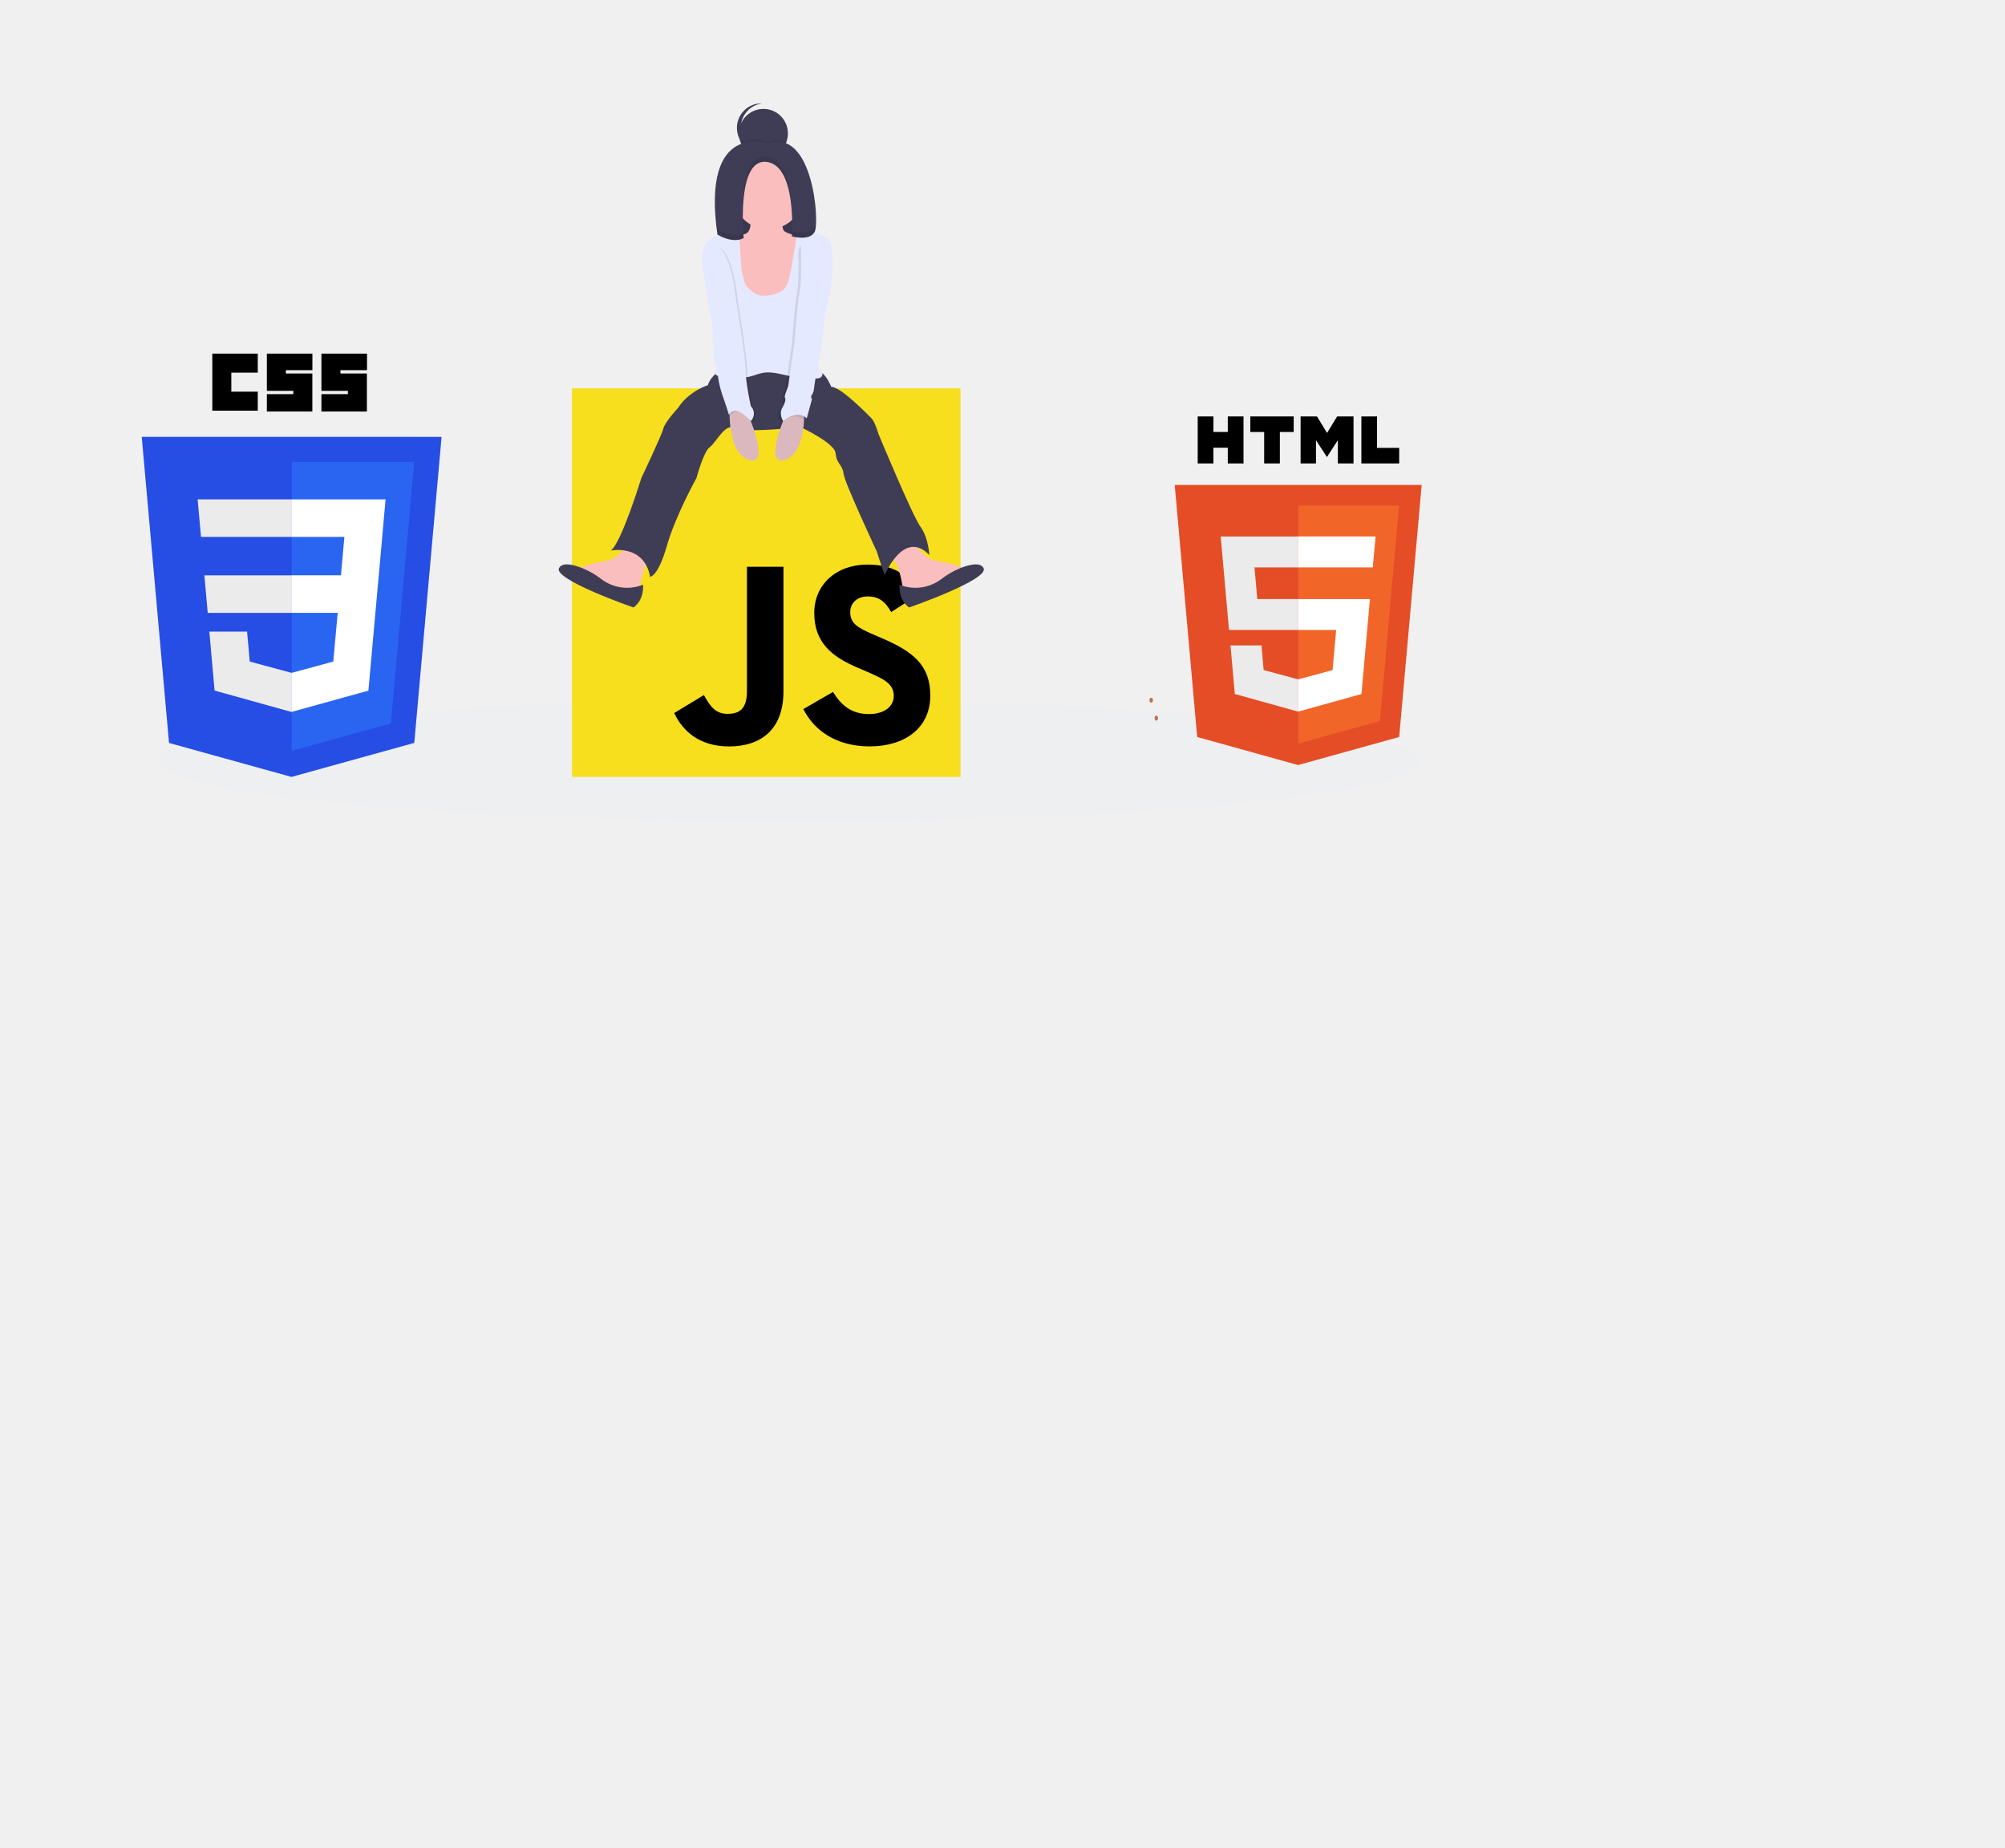
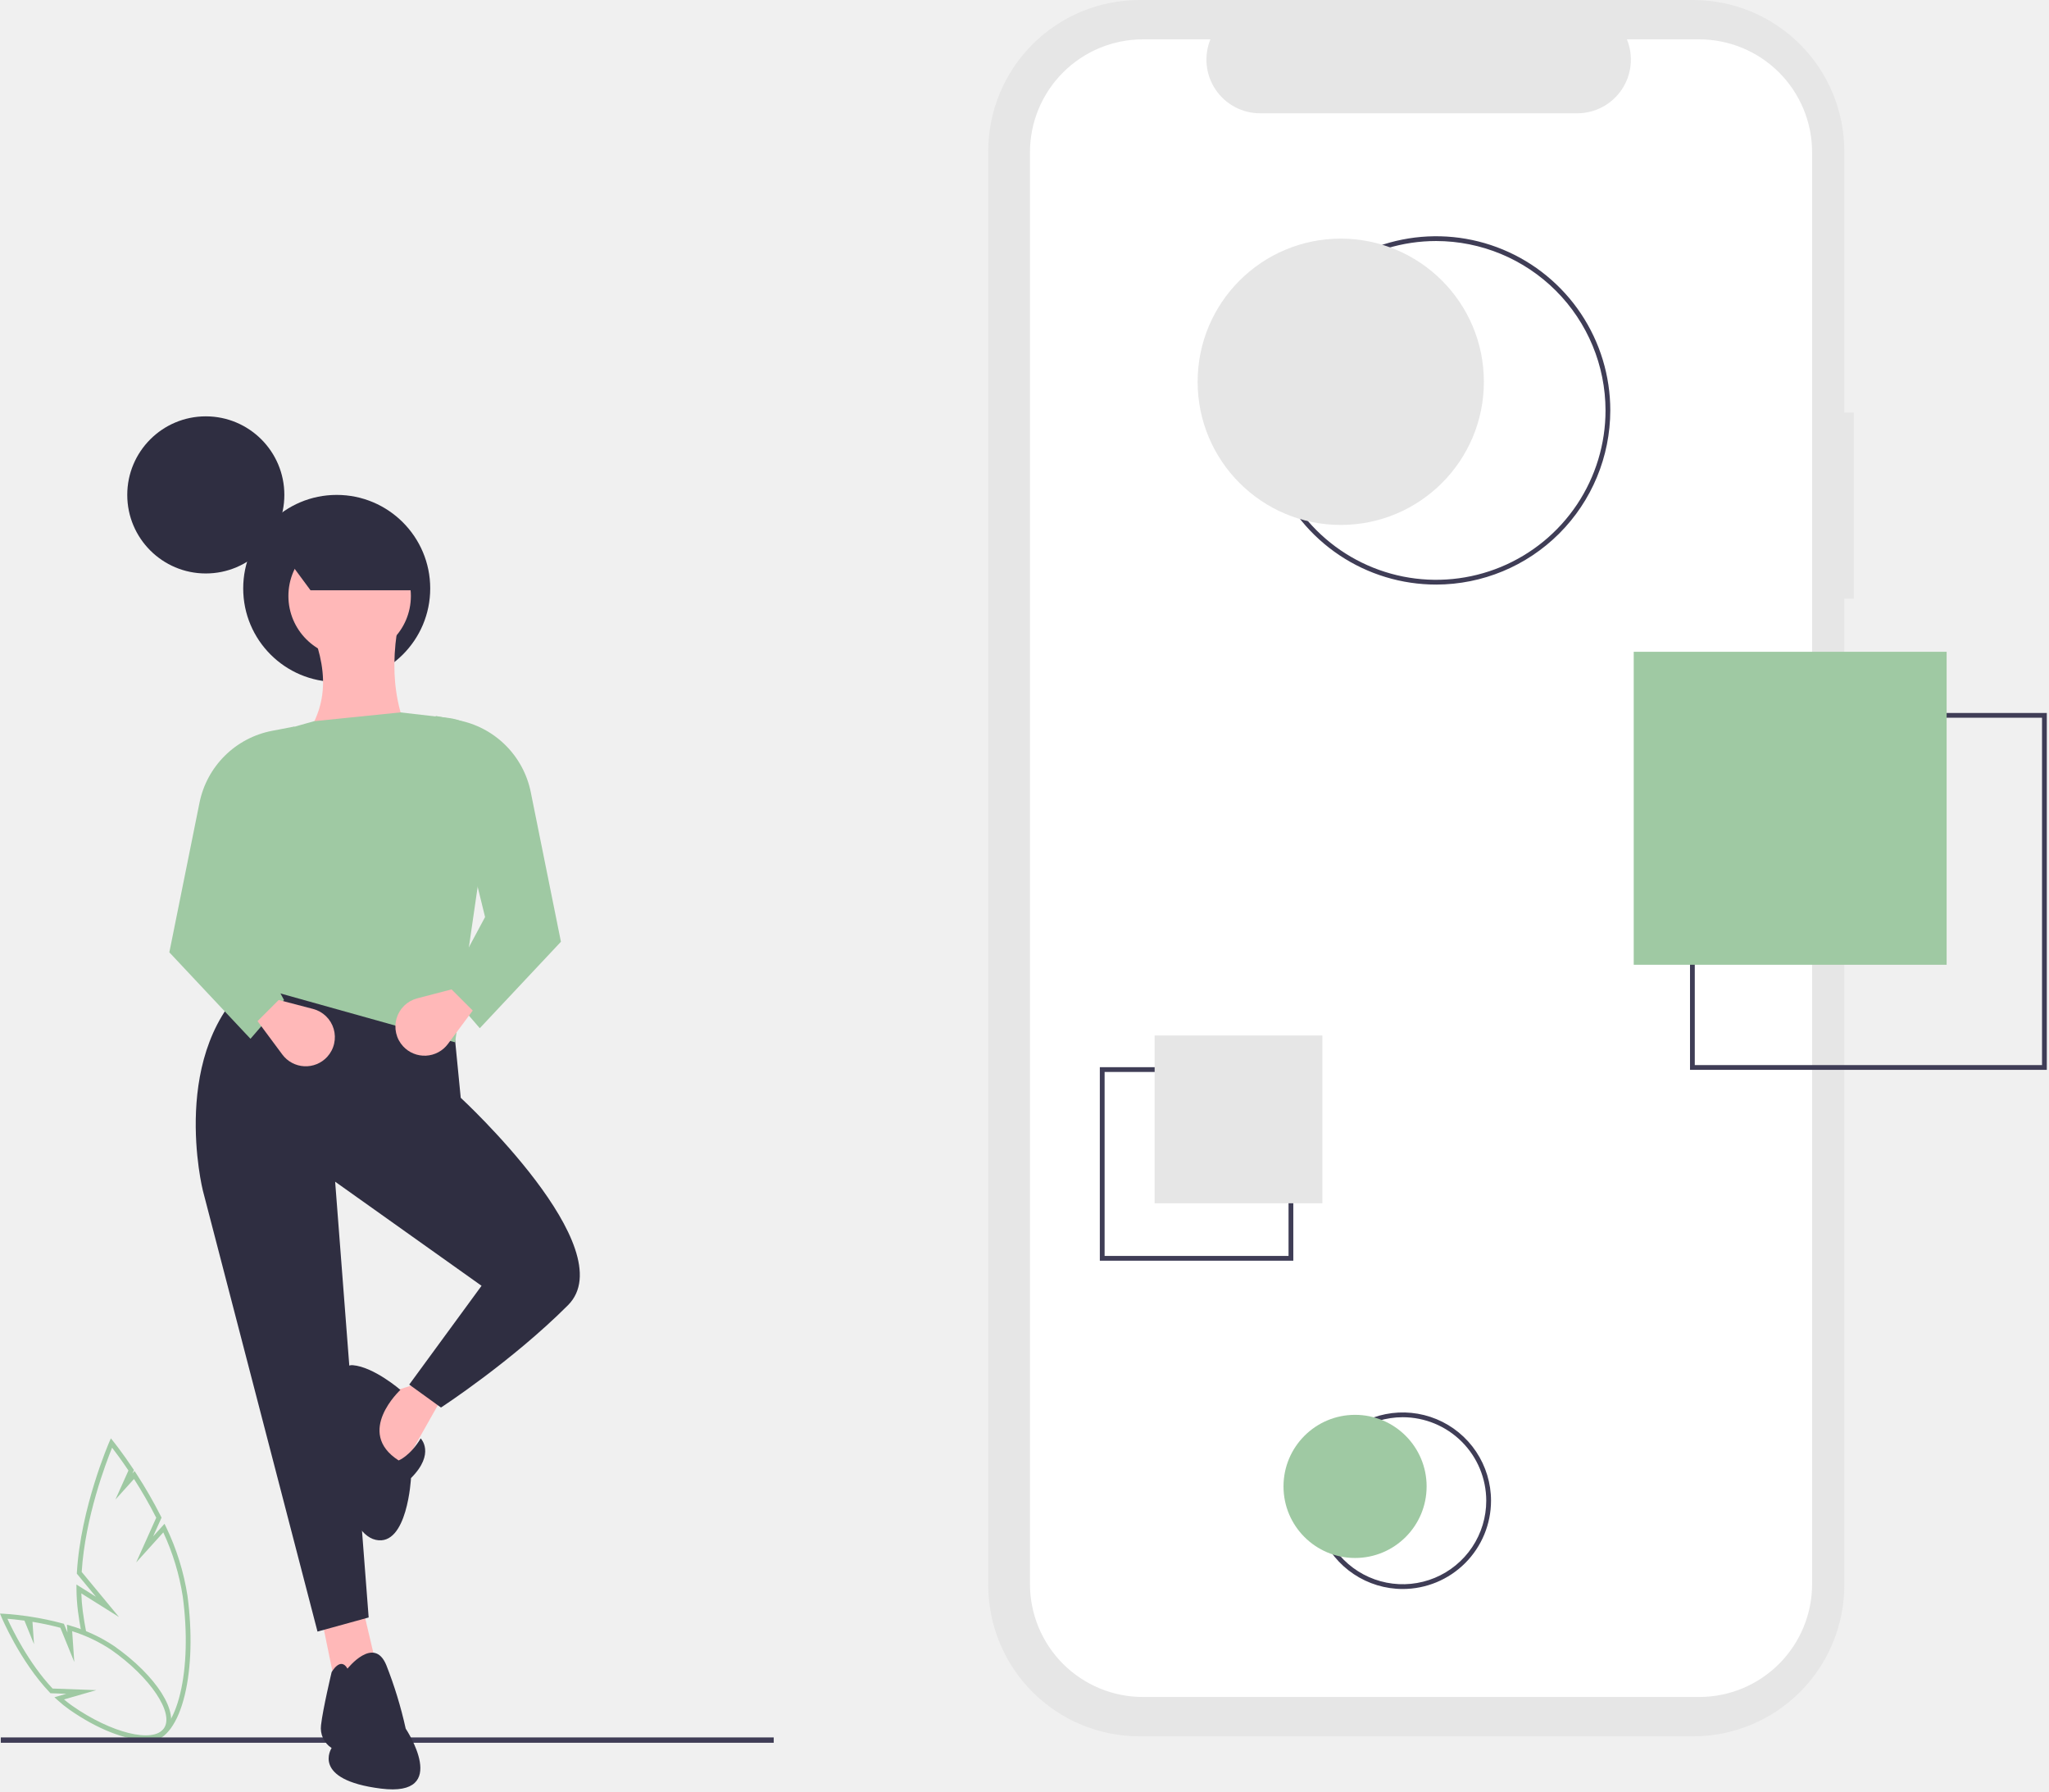
- <svg xmlns="http://www.w3.org/2000/svg" width="1358" height="1251" viewBox="0 0 1358 1251" fill="none">
-   <g id="undraw_static_assets_rpm6 (1) 1">
-     <path id="Vector" opacity="0.1" d="M534.76 556.3C770.956 556.3 962.43 537.908 962.43 515.22C962.43 492.532 770.956 474.14 534.76 474.14C298.564 474.14 107.09 492.532 107.09 515.22C107.09 537.908 298.564 556.3 534.76 556.3Z" fill="#E5E9FF" />
-     <path id="Vector_2" opacity="0.1" d="M437.3 324.03L432.79 326.75V313.36L435.92 311.86C436.127 315.941 436.588 320.006 437.3 324.03Z" fill="black" />
-     <path id="Vector_3" d="M387.41 263H650.58V526.15H387.41V263Z" fill="#F7DF1E" />
-     <path id="Vector_4" d="M456.62 482.91L476.76 470.72C480.65 477.61 484.18 483.44 492.66 483.44C500.79 483.44 505.91 480.26 505.91 467.9V383.81H530.64V468.24C530.64 493.85 515.64 505.51 493.72 505.51C473.94 505.51 462.46 495.26 456.63 482.9L456.62 482.91ZM544.07 480.25L564.2 468.59C569.5 477.25 576.39 483.59 588.58 483.59C598.83 483.59 605.36 478.47 605.36 471.4C605.36 462.92 598.65 459.92 587.36 454.97L581.18 452.32C563.34 444.73 551.5 435.19 551.5 415.05C551.5 396.5 565.63 382.37 587.71 382.37C603.43 382.37 614.71 387.85 622.86 402.15L603.61 414.52C599.37 406.92 594.78 403.92 587.71 403.92C580.47 403.92 575.87 408.51 575.87 414.52C575.87 421.94 580.46 424.94 591.06 429.52L597.24 432.17C618.24 441.17 630.1 450.36 630.1 471.03C630.1 493.29 612.61 505.48 589.1 505.48C566.1 505.48 551.3 494.48 544.1 480.22" fill="black" />
-     <path id="Vector_5" d="M854.42 469.22L847.63 469.67L844.05 469.91V461.26L848.75 460.41L851.66 459.88C851.66 459.88 860.66 433.25 869.3 438.09C877.94 442.93 854.42 469.22 854.42 469.22Z" fill="#714B4F" />
-     <path id="Vector_6" opacity="0.1" d="M847.63 469.67L844.05 469.91V461.26L848.75 460.41C847.11 462.58 847.17 466.42 847.63 469.67Z" fill="black" />
-     <path id="Vector_7" d="M779.72 475.97C780.388 475.97 780.93 475.195 780.93 474.24C780.93 473.285 780.388 472.51 779.72 472.51C779.052 472.51 778.51 473.285 778.51 474.24C778.51 475.195 779.052 475.97 779.72 475.97Z" fill="#BA7855" />
-     <path id="Vector_8" d="M783.17 488.07C783.838 488.07 784.38 487.295 784.38 486.34C784.38 485.385 783.838 484.61 783.17 484.61C782.502 484.61 781.96 485.385 781.96 486.34C781.96 487.295 782.502 488.07 783.17 488.07Z" fill="#BA7855" />
-     <path id="Vector_9" d="M962.92 328.42L947.68 499.12L879.18 518.12L810.87 499.12L795.65 328.42H962.92Z" fill="#E44D26" />
-     <path id="Vector_10" d="M879.28 503.6L934.63 488.26L947.63 342.38H879.28V503.6Z" fill="#F16529" />
-     <path id="Vector_11" d="M849.66 384.26H879.28V363.32H826.78L827.28 368.94L832.43 426.64H879.29V405.7H851.58L849.66 384.26ZM854.42 437.11H833.42L836.35 469.99L879.19 481.93H879.29V460.08H879.2L855.88 453.78L854.42 437.11Z" fill="#EBEBEB" />
-     <path id="Vector_12" d="M811.22 282.02H821.86V292.53H831.59V282.02H842.23V313.86H831.59V303.2H821.86V313.86H811.22V282.02ZM856.22 292.58H846.85V282.02H876.23V292.58H866.86V313.86H856.23V292.58H856.22ZM880.9 282.02H892L898.83 293.21L905.65 282.02H916.75V313.86H906.15V298.08L898.83 309.4H898.65L891.32 298.08V313.86H880.9V282.02ZM922.04 282.02H932.68V303.33H947.68V313.85H922.07V282.02H922.04Z" fill="black" />
-     <path id="Vector_13" d="M879.21 426.64H904.99L902.56 453.8L879.21 460.1V481.93L922.14 470.03L922.45 466.49L927.37 411.36L927.88 405.74H879.21V426.68V426.64ZM879.21 384.21V384.26H929.79L930.21 379.55L931.21 368.93L931.71 363.31H879.21V384.2V384.21Z" fill="white" />
-     <path id="Vector_14" d="M197.42 526.15L114.48 503.15L96 295.85H299.09L280.59 503.12L197.42 526.15Z" fill="#264DE4" />
-     <path id="Vector_15" d="M264.75 489.93L280.56 312.81H197.56V508.52L264.75 489.93Z" fill="#2965F1" />
-     <path id="Vector_16" d="M138.42 389.66L140.7 415.08H197.6V389.66H138.42ZM133.84 338.2L136.15 363.62H197.59V338.2H133.79H133.84ZM197.59 455.69H197.48L169.16 448.04L167.35 427.76H141.78L145.34 467.68L197.42 482.17H197.54L197.59 455.69Z" fill="#EBEBEB" />
-     <path id="Vector_17" d="M143.8 239.49H174.59V252.37H156.67V265.25H174.59V278.13H143.8V239.49ZM180.8 239.49H211.59V250.69H193.63V252.93H211.55V278.69H180.75V266.93H198.67V264.69H180.75V239.49H180.8ZM217.8 239.49H248.59V250.69H230.58V252.93H248.5V278.69H217.7V266.93H235.62V264.69H217.7V239.49H217.8Z" fill="black" />
-     <path id="Vector_18" d="M256.56 389.66L261.15 338.2H197.42V363.62H233.25L230.94 389.62H197.42V415.04H228.73L225.73 448.04L197.42 455.71V482.16L249.54 467.71L249.92 463.41L255.92 396.47L256.54 389.64L256.56 389.66Z" fill="white" />
-     <path id="Vector_19" d="M533.665 90.36C533.665 93.643 532.692 96.853 530.868 99.583C529.044 102.313 526.451 104.44 523.418 105.697C520.385 106.953 517.047 107.282 513.827 106.641C510.607 106.001 507.649 104.42 505.327 102.098C503.006 99.777 501.425 96.819 500.784 93.599C500.144 90.379 500.473 87.041 501.729 84.008C502.985 80.974 505.113 78.382 507.843 76.558C510.573 74.734 513.782 73.76 517.065 73.76C519.248 73.75 521.412 74.172 523.431 75.002C525.449 75.833 527.283 77.055 528.827 78.599C530.371 80.142 531.593 81.976 532.423 83.995C533.254 86.014 533.676 88.177 533.665 90.36V90.36Z" fill="#3F3D56" />
-     <path id="Vector_20" d="M503.805 94.55C502.49 92.172 501.777 89.508 501.73 86.791C501.683 84.074 502.303 81.386 503.535 78.964C504.768 76.542 506.576 74.46 508.801 72.898C511.025 71.337 513.599 70.346 516.295 70.01C514.008 69.93 511.73 70.324 509.602 71.166C507.474 72.009 505.544 73.282 503.932 74.907C502.32 76.531 501.061 78.471 500.235 80.605C499.408 82.739 499.032 85.021 499.129 87.307C499.227 89.594 499.796 91.835 500.801 93.891C501.806 95.947 503.226 97.772 504.97 99.254C506.714 100.735 508.746 101.839 510.938 102.498C513.129 103.156 515.433 103.355 517.705 103.08C514.85 102.975 512.071 102.134 509.636 100.64C507.201 99.145 505.192 97.048 503.805 94.55V94.55Z" fill="#3F3D56" />
-     <path id="Vector_21" d="M540.785 113.48H496.315V182.85H540.785V113.48Z" fill="#3F3D56" />
-     <path id="Vector_22" opacity="0.1" d="M540.785 113.48H496.315V182.85H540.785V113.48Z" fill="black" />
-     <path id="Vector_23" d="M426.066 365.16C426.066 365.16 421.316 378.21 410.066 379.99C398.816 381.77 392.276 384.73 392.276 384.73L418.956 401.92L433.186 400.14C433.186 400.14 434.966 381.76 440.896 377.61C446.826 373.46 426.066 365.16 426.066 365.16Z" fill="#FBBEBE" />
-     <path id="Vector_24" d="M618.746 365.16C618.746 365.16 623.496 378.21 634.746 379.99C645.996 381.77 652.536 384.73 652.536 384.73L625.856 401.92L611.626 400.14C611.626 400.14 609.846 381.76 603.916 377.61C597.986 373.46 618.746 365.16 618.746 365.16Z" fill="#FBBEBE" />
-     <path id="Vector_25" d="M488.905 250.14C488.905 250.14 481.795 253.7 479.425 260.82C479.425 260.82 466.425 264.97 459.265 276.23C459.265 276.23 450.365 285.72 449.185 290.46C448.005 295.2 434.405 323.66 434.405 323.66C434.405 323.66 420.765 368.13 413.655 372.87C413.655 372.87 436.185 368.13 440.335 390.66C440.335 390.66 445.665 390.66 451.595 369.91C457.525 349.16 471.755 323.66 471.755 323.66C471.755 323.66 476.495 305.88 480.645 302.91C484.795 299.94 491.315 286.31 497.245 289.91C503.175 293.51 542.305 289.31 542.305 289.31C542.305 289.31 565.405 299.95 565.985 307.06C566.565 314.17 570.725 314.77 571.315 320.7C571.905 326.63 593.845 373.46 593.845 373.46C593.845 373.46 597.995 386.46 599.185 389.46C599.185 389.46 612.185 358.04 629.425 375.83C629.425 375.83 628.825 363.97 623.495 356.83C618.165 349.69 595.035 293.99 595.035 293.99C595.035 293.99 592.665 285.69 590.295 283.32C587.925 280.95 569.535 261.97 563.015 261.97C563.015 261.97 559.465 253.08 555.315 251.89L488.905 250.14Z" fill="#3F3D56" />
-     <path id="Vector_26" d="M435.545 395.99C430.915 397.849 425.882 398.477 420.936 397.813C415.991 397.149 411.301 395.215 407.325 392.2C403.462 389.233 399.23 386.779 394.735 384.9C388.445 382.36 380.925 380.48 378.635 384.73C374.485 392.44 429.025 411.41 429.025 411.41C429.025 411.41 436.145 407.26 435.545 395.99Z" fill="#3F3D56" />
-     <path id="Vector_27" d="M609.266 395.99C613.896 397.849 618.929 398.477 623.875 397.813C628.82 397.149 633.51 395.215 637.486 392.2C641.349 389.233 645.581 386.779 650.076 384.9C656.366 382.36 663.886 380.48 666.176 384.73C670.326 392.44 615.786 411.41 615.786 411.41C615.786 411.41 608.666 407.26 609.266 395.99Z" fill="#3F3D56" />
-     <path id="Vector_28" d="M508.285 152.63C508.065 154.69 507.385 156.92 505.625 158.01C504.185 158.91 502.365 158.84 500.705 159.18C498.963 159.617 497.347 160.457 495.988 161.633C494.63 162.809 493.567 164.288 492.885 165.95C491.554 169.305 491.292 172.99 492.135 176.5C492.528 178.219 493.036 179.91 493.655 181.56C495.395 186.48 497.496 191.36 500.746 195.45C503.519 198.702 506.637 201.642 510.045 204.22C512.155 205.94 514.336 207.69 516.936 208.5C518.698 208.966 520.512 209.207 522.335 209.22C524.585 209.32 526.986 209.39 528.936 208.27C531.936 206.54 532.825 202.72 534.455 199.65C535.835 197.05 537.896 194.84 539.186 192.19C540.102 190.102 540.773 187.914 541.186 185.67L543.955 173.37C544.955 168.9 545.875 163.86 543.365 160.03C543.183 159.719 542.93 159.455 542.625 159.26C542.143 159.07 541.616 159.018 541.105 159.11C537.917 159.317 534.738 158.591 531.955 157.02C531.519 156.795 531.129 156.489 530.805 156.12C530.406 155.48 530.166 154.753 530.105 154C529.835 152.476 529.406 150.985 528.825 149.55C528.662 149.033 528.361 148.57 527.955 148.21C527.53 147.943 527.046 147.782 526.545 147.74C522.265 147.046 517.948 146.595 513.615 146.39C512.195 146.32 510.055 145.75 509.075 147.01C508.095 148.27 508.405 151.13 508.285 152.63Z" fill="#FBBEBE" />
-     <path id="Vector_29" d="M500.255 159.7C497.94 159.009 495.542 158.632 493.125 158.58C487.405 158.44 481.285 160.41 477.985 165.08C475.737 168.451 474.914 172.574 475.695 176.55C476.492 180.489 478.282 184.158 480.895 187.21C482.406 188.814 483.746 190.57 484.895 192.45C486.475 195.45 486.525 199.04 486.955 202.45C487.955 210.57 491.415 218.2 492.785 226.27C494.155 234.34 492.975 243.69 486.605 248.82C485.535 249.68 484.235 250.59 484.145 251.96C484.005 254.15 486.855 255.08 489.045 255.29C495.595 255.91 502.315 256.52 508.675 254.83C511.305 254.13 513.845 253.04 516.525 252.54C523.325 251.27 530.165 253.88 536.975 255.13C541.904 255.944 546.891 256.348 551.885 256.34C553.048 256.444 554.219 256.29 555.315 255.89C555.859 255.677 556.32 255.297 556.633 254.804C556.946 254.312 557.094 253.732 557.055 253.15C556.833 252.396 556.428 251.709 555.875 251.15C552.435 246.9 551.385 241.25 550.445 235.86L547.295 217.75C545.605 208.07 544.035 197.55 548.615 188.86C551.905 182.61 557.975 178.21 561.445 172.06C562.655 170.201 563.201 167.988 562.995 165.78C562.475 162.69 559.685 160.48 556.825 159.19C551.322 156.722 545.075 156.492 539.405 158.55C539.505 162.88 538.405 167.26 537.695 171.55L536.485 178.55C535.87 182.675 534.964 186.752 533.775 190.75C533.344 192.35 532.607 193.85 531.605 195.17C530.538 196.357 529.233 197.308 527.775 197.96C524.619 199.503 521.149 200.297 517.635 200.28C516.114 200.304 514.599 200.07 513.155 199.59C510.829 198.57 508.731 197.095 506.985 195.25C506.374 194.727 505.826 194.133 505.355 193.48C504.857 192.649 504.483 191.75 504.245 190.81C503.436 188.364 502.797 185.865 502.335 183.33C502.035 181.39 501.935 179.42 501.795 177.46C501.405 171.67 501.405 165.27 500.255 159.7Z" fill="#E5E9FF" />
-     <path id="Vector_30" d="M494.246 274.45C494.246 274.45 491.875 305.88 506.695 311.21C521.515 316.54 508.475 285.12 508.475 285.12L503.725 275.64L494.246 274.45Z" fill="#DBB8BD" />
-     <path id="Vector_31" d="M544.635 274.45C544.635 274.45 547.005 305.88 532.185 311.21C517.365 316.54 530.405 285.12 530.405 285.12L535.155 275.64L544.635 274.45Z" fill="#DBB8BD" />
-     <path id="Vector_32" opacity="0.1" d="M481.195 169.55L476.455 177.26C476.455 177.26 480.605 203.94 481.195 208.68C481.707 212.101 482.503 215.472 483.575 218.76C483.575 218.76 484.165 232.99 484.165 238.33C484.165 243.67 487.165 252.56 487.165 252.56C487.584 257.6 488.591 262.574 490.165 267.38C492.535 273.9 494.905 281.61 494.905 281.61C494.905 281.61 497.905 273.31 509.725 285.76C511.049 284.417 511.792 282.606 511.792 280.72C511.792 278.834 511.049 277.024 509.725 275.68C509.725 275.68 506.175 259.68 506.175 251.37C506.175 243.06 499.645 203.37 499.645 203.37C499.645 203.37 495.405 158.25 481.195 169.55Z" fill="black" />
-     <path id="Vector_33" d="M480.016 168.92L475.276 176.63C475.276 176.63 479.426 203.31 480.016 208.05C480.529 211.471 481.328 214.843 482.406 218.13C482.406 218.13 482.996 232.36 482.996 237.69C482.996 243.02 485.996 251.92 485.996 251.92C486.411 256.961 487.418 261.935 488.996 266.74C491.366 273.27 493.746 280.97 493.746 280.97C493.746 280.97 496.745 272.67 508.565 285.12C509.886 283.777 510.627 281.969 510.627 280.085C510.627 278.201 509.886 276.393 508.565 275.05C508.565 275.05 505.005 259.05 505.005 250.74C505.005 242.43 498.486 202.74 498.486 202.74C498.486 202.74 494.246 157.65 480.016 168.92Z" fill="#E5E9FF" />
-     <path id="Vector_34" opacity="0.1" d="M558.275 164.77L561.275 168.3C561.275 168.3 564.765 188.48 557.055 213.98L554.685 237.1C554.685 237.1 550.535 256.67 549.945 261.41C549.355 266.15 549.355 266.74 548.165 268.52C547.805 268.937 547.606 269.469 547.606 270.02C547.606 270.571 547.805 271.104 548.165 271.52L544.605 284.52C544.605 284.52 539.275 278 528.605 286.3C528.605 286.3 525.605 281.56 528.005 277.41C530.405 273.26 530.375 271.48 529.785 270.29C529.195 269.1 532.155 263.18 532.155 261.99C532.155 260.8 536.335 233.55 536.335 233.55C536.335 233.55 538.115 206.87 539.895 197.98C540.985 192.51 540.965 180.32 540.775 171.74C540.585 162.8 551.405 157.96 557.775 164.24C557.925 164.4 558.105 164.55 558.275 164.77Z" fill="black" />
-     <path id="Vector_35" d="M560.056 163.55L563.056 167.08C563.056 167.08 566.546 187.27 558.836 212.76L556.466 235.88C556.466 235.88 552.316 255.45 551.726 260.19C551.136 264.93 551.126 265.53 549.946 267.31C549.583 267.726 549.383 268.259 549.383 268.81C549.383 269.362 549.583 269.895 549.946 270.31L546.406 283.35C546.406 283.35 541.076 276.82 530.406 285.12C530.406 285.12 527.406 280.38 529.816 276.23C532.226 272.08 532.186 270.3 531.596 269.12C531.006 267.94 533.966 262 533.966 260.82C533.966 259.64 538.116 232.36 538.116 232.36C538.116 232.36 539.896 205.68 541.676 196.78C543.456 187.88 542.266 161.21 542.266 161.21C542.266 161.21 551.756 154.69 560.056 163.55Z" fill="#E5E9FF" />
-     <path id="Vector_36" d="M520.325 155.29C533.426 155.29 544.045 144.67 544.045 131.57C544.045 118.47 533.426 107.85 520.325 107.85C507.225 107.85 496.605 118.47 496.605 131.57C496.605 144.67 507.225 155.29 520.325 155.29Z" fill="#FBBEBE" />
-     <path id="Vector_37" opacity="0.1" d="M532.695 95.96C531.555 99.143 529.47 101.902 526.719 103.867C523.969 105.833 520.683 106.912 517.303 106.96C513.922 107.008 510.608 106.022 507.803 104.135C504.997 102.248 502.835 99.549 501.605 96.4C510.865 92.67 520.325 95.99 520.325 95.99C525.055 94.33 529.155 94.48 532.695 95.96Z" fill="black" />
-     <path id="Vector_38" d="M520.325 97.18C520.325 97.18 474.675 81.18 485.945 158.84C485.945 158.84 496.025 165.36 503.725 161.21C503.725 161.21 498.395 107.26 519.145 109.63C539.895 112 536.335 160.03 536.335 160.03C536.335 160.03 548.195 163.58 551.755 157.03C555.315 150.48 550.565 86.55 520.325 97.18Z" fill="#3F3D56" />
-     <path id="Vector_39" opacity="0.1" d="M519.145 106.07C504.905 104.45 502.945 129.34 503.145 145.12C503.315 129.43 505.955 108.12 519.145 109.63C533.955 111.32 536.386 136.29 536.556 150.43C536.726 137.45 535.305 107.92 519.145 106.07Z" fill="black" />
-     <path id="Vector_40" opacity="0.1" d="M485.945 155.28C484.913 148.482 484.322 141.625 484.175 134.75C484.126 142.814 484.718 150.87 485.945 158.84C485.945 158.84 496.025 165.36 503.725 161.21C503.725 161.21 503.605 159.93 503.465 157.78C495.795 161.65 485.945 155.28 485.945 155.28Z" fill="black" />
-     <path id="Vector_41" opacity="0.1" d="M551.755 153.55C548.435 159.63 537.925 156.96 536.505 156.55C536.435 158.75 536.335 160.07 536.335 160.07C536.335 160.07 548.195 163.62 551.755 157.07C552.485 155.73 552.865 151.94 552.755 146.87C552.655 150.12 552.305 152.55 551.755 153.55Z" fill="black" />
+ <svg xmlns="http://www.w3.org/2000/svg" width="859" height="751" viewBox="0 0 859 751" fill="none">
+   <g id="undraw_creative_draft_vb5x 1" clip-path="url(#clip0)">
+     <path id="Vector" d="M78.606 668.906C77.052 658.885 74.02 649.15 69.608 640.019L68.965 638.689L64.189 643.985L67.728 636.097L67.497 635.639C64.374 629.457 60.912 623.452 57.129 617.65L56.427 616.576L55.491 617.614L56.147 616.152L55.818 615.66C51.132 608.631 47.532 604.186 47.497 604.141L46.478 602.889L45.824 604.383C45.704 604.656 33.805 632.075 32.228 659.169L32.204 659.591L40.212 669.271L32.045 664.144L32.059 666.005C32.084 669.189 32.301 672.369 32.708 675.527C33.068 678.244 33.491 680.896 33.978 683.484C34.75 683.508 35.501 683.742 36.15 684.162C35.586 681.27 35.099 678.298 34.69 675.245C34.375 672.809 34.176 670.333 34.097 667.865L49.894 677.783L34.25 658.874C35.674 635.967 44.515 612.887 46.997 606.796C48.329 608.524 50.841 611.877 53.847 616.357L48.383 628.539L56.173 619.901C59.551 625.158 62.662 630.583 65.495 636.153L57.081 654.91L68.458 642.295C72.431 650.84 75.182 659.903 76.628 669.215C78.62 684.256 78.231 698.705 75.534 709.901C72.95 720.626 68.397 727.218 63.041 727.988C61.939 728.141 60.817 728.074 59.741 727.792C58.877 728.406 57.839 728.723 56.78 728.696H56.488C58.149 729.618 60.012 730.118 61.912 730.153C62.381 730.152 62.85 730.119 63.315 730.052C69.611 729.147 74.64 722.171 77.474 710.409C80.231 698.959 80.635 684.229 78.606 668.906Z" fill="#9FC9A3" />
+     <path id="Vector_2" d="M60.983 729.362C52.746 729.362 40.87 724.83 29.091 716.582C27.357 715.358 25.701 714.027 24.134 712.597L22.814 711.392L27.803 709.955L21.161 709.712L20.88 709.418C8.43 696.379 0.683 677.961 0.605 677.778L0 676.323L1.574 676.394C1.731 676.401 5.474 676.577 11.099 677.375L11.449 677.425V677.422L12.683 677.61C17.276 678.308 21.826 679.264 26.312 680.474L26.791 680.604L28.288 684.29L28.061 680.984L29.434 681.38C35.941 683.259 42.123 686.124 47.761 689.877C65.675 702.421 75.587 718.099 70.347 725.581C68.556 728.139 65.259 729.361 60.983 729.362ZM26.84 712.314C27.934 713.24 29.073 714.122 30.241 714.946C46.647 726.435 64.264 730.78 68.709 724.435C73.152 718.089 63.043 703.02 46.634 691.53C41.571 688.162 36.056 685.531 30.253 683.715L31.14 696.632L25.312 682.277C21.474 681.258 17.547 680.42 13.616 679.781L14.26 689.156L10.248 679.276C7.141 678.849 4.635 678.617 3.111 678.499C5.189 683.062 12.054 697.151 22.048 707.743L40.378 708.414L26.84 712.314Z" fill="#9FC9A3" />
+     <path id="Vector_3" d="M324.37 728.233H0.337V730.474H324.37V728.233Z" fill="#3F3D56" />
+     <path id="Vector_4" d="M777.185 172.947H773.186V63.402C773.186 55.076 771.546 46.831 768.36 39.139C765.174 31.447 760.504 24.457 754.616 18.57C748.729 12.683 741.74 8.012 734.047 4.826C726.355 1.64 718.111 9.19268e-06 709.784 1.54799e-10H477.698C460.882 -3.71302e-05 444.756 6.68 432.866 18.57C420.976 30.46 414.296 46.587 414.296 63.402V664.376C414.296 681.191 420.975 697.318 432.866 709.208C444.756 721.098 460.882 727.778 477.697 727.778H709.784C726.599 727.778 742.726 721.098 754.616 709.208C766.506 697.318 773.186 681.192 773.186 664.376V250.924H777.185L777.185 172.947Z" fill="#E6E6E6" />
+     <path id="Vector_5" d="M712.343 16.495H682.047C683.441 19.911 683.972 23.616 683.596 27.286C683.22 30.956 681.947 34.476 679.889 37.538C677.831 40.6 675.052 43.108 671.797 44.843C668.541 46.578 664.909 47.485 661.22 47.486H528.261C524.572 47.485 520.94 46.578 517.684 44.843C514.429 43.108 511.65 40.6 509.592 37.538C507.535 34.476 506.262 30.956 505.885 27.286C505.509 23.616 506.041 19.911 507.434 16.495H479.138C472.92 16.495 466.763 17.72 461.019 20.099C455.274 22.479 450.055 25.966 445.658 30.363C441.262 34.759 437.774 39.979 435.394 45.724C433.015 51.468 431.79 57.625 431.79 63.843V663.935C431.79 670.153 433.015 676.31 435.394 682.055C437.774 687.799 441.261 693.019 445.658 697.415C450.055 701.812 455.274 705.3 461.019 707.679C466.763 710.058 472.92 711.283 479.138 711.283H712.343C718.56 711.283 724.717 710.058 730.462 707.679C736.206 705.3 741.426 701.812 745.822 697.415C750.219 693.019 753.707 687.799 756.086 682.055C758.466 676.31 759.69 670.153 759.69 663.935V663.935V63.843C759.69 57.625 758.466 51.468 756.086 45.724C753.707 39.979 750.219 34.759 745.823 30.363C741.426 25.966 736.206 22.479 730.462 20.099C724.717 17.72 718.56 16.495 712.343 16.495H712.343Z" fill="white" />
+     <path id="Vector_6" d="M602.081 245.023C587.643 245.023 573.529 240.742 561.524 232.72C549.519 224.699 540.163 213.298 534.637 199.959C529.112 186.62 527.667 171.942 530.483 157.781C533.3 143.621 540.253 130.613 550.462 120.404C560.671 110.195 573.678 103.242 587.839 100.426C602 97.609 616.677 99.055 630.016 104.58C643.355 110.105 654.756 119.462 662.778 131.466C670.799 143.471 675.081 157.585 675.081 172.023C675.059 191.377 667.361 209.932 653.675 223.618C639.99 237.303 621.435 245.001 602.081 245.023V245.023ZM602.081 101.023C588.038 101.023 574.311 105.187 562.635 112.989C550.959 120.79 541.859 131.879 536.485 144.853C531.111 157.826 529.705 172.102 532.445 185.874C535.184 199.647 541.946 212.298 551.876 222.228C561.806 232.157 574.457 238.919 588.229 241.659C602.002 244.398 616.278 242.992 629.251 237.618C642.225 232.245 653.313 223.144 661.115 211.469C668.917 199.793 673.081 186.066 673.081 172.023C673.059 153.199 665.572 135.152 652.262 121.842C638.951 108.532 620.904 101.044 602.081 101.023V101.023Z" fill="#3F3D56" />
+     <path id="Vector_7" d="M588.081 666.023C580.763 666.023 573.609 663.853 567.524 659.787C561.44 655.722 556.697 649.943 553.897 643.182C551.097 636.421 550.364 628.982 551.792 621.805C553.219 614.627 556.743 608.035 561.918 602.86C567.092 597.686 573.685 594.162 580.862 592.734C588.04 591.306 595.479 592.039 602.24 594.839C609.001 597.64 614.779 602.382 618.845 608.467C622.911 614.552 625.081 621.705 625.081 629.023C625.07 638.833 621.168 648.237 614.231 655.174C607.295 662.11 597.89 666.012 588.081 666.023ZM588.081 594.023C581.158 594.023 574.391 596.076 568.636 599.922C562.88 603.767 558.394 609.234 555.745 615.629C553.096 622.025 552.403 629.062 553.753 635.851C555.104 642.641 558.437 648.877 563.332 653.772C568.227 658.667 574.463 662 581.252 663.351C588.042 664.701 595.079 664.008 601.475 661.359C607.87 658.71 613.336 654.224 617.182 648.468C621.028 642.712 623.081 635.945 623.081 629.023C623.07 619.744 619.379 610.847 612.818 604.286C606.256 597.724 597.36 594.034 588.081 594.023V594.023Z" fill="#3F3D56" />
+     <path id="Vector_8" d="M858.081 448.419H708.501V298.84H858.081V448.419ZM710.501 446.419H856.081V300.84H710.501V446.419Z" fill="#3F3D56" />
+     <path id="Vector_9" d="M542.193 528.419H461.081V447.307H542.193V528.419ZM463.081 526.419H540.193V449.307H463.081V526.419Z" fill="#3F3D56" />
+     <path id="Vector_10" d="M86.279 240.366C104.465 240.366 119.207 225.624 119.207 207.438C119.207 189.252 104.465 174.51 86.279 174.51C68.093 174.51 53.351 189.252 53.351 207.438C53.351 225.624 68.093 240.366 86.279 240.366Z" fill="#2F2E41" />
+     <path id="Vector_11" d="M141.16 285.839C162.809 285.839 180.36 268.288 180.36 246.638C180.36 224.989 162.809 207.438 141.16 207.438C119.51 207.438 101.959 224.989 101.959 246.638C101.959 268.288 119.51 285.839 141.16 285.839Z" fill="#2F2E41" />
+     <path id="Vector_12" d="M186.352 584.041L167.125 618.057C167.125 618.057 141.982 592.914 155.293 586.259L175.999 579.604L186.352 584.041Z" fill="#FFB8B8" />
+     <path id="Vector_13" d="M152.335 674.998L158.251 700.141L140.503 706.057L134.587 677.217L152.335 674.998Z" fill="#FFB8B8" />
+     <path id="Vector_14" d="M189.341 421.24L193.153 460.137C193.153 460.137 261.78 523.402 238.117 547.066C214.453 570.73 184.873 589.956 184.873 589.956L171.562 580.343L201.881 538.931L140.503 495.301L154.554 677.956L133.108 683.872L85.041 498.999C85.041 498.999 70.251 439.839 106.487 410.259L189.341 421.24Z" fill="#2F2E41" />
+     <path id="Vector_15" d="M145.68 699.402C145.68 699.402 156.772 685.351 161.949 697.923C165.36 706.568 168.08 715.469 170.083 724.545C170.083 724.545 189.31 753.385 159.73 749.687C130.15 745.99 139.024 732.679 139.024 732.679C137.451 731.661 136.199 730.217 135.413 728.515C134.628 726.813 134.341 724.924 134.587 723.066C135.327 716.41 139.024 700.881 139.024 700.881C139.024 700.881 142.722 694.225 145.68 699.402Z" fill="#2F2E41" />
+     <path id="Vector_16" d="M176.369 602.898C176.369 602.898 182.654 609.183 172.302 619.536C172.302 619.536 170.823 648.377 157.512 645.419C144.201 642.461 139.764 606.225 141.243 602.528C142.722 598.83 139.024 571.469 147.898 572.209C156.772 572.948 167.865 582.562 167.865 582.562C167.865 582.562 148.638 600.309 167.125 612.141C167.125 612.141 171.932 610.293 176.369 602.898Z" fill="#2F2E41" />
+     <path id="Vector_17" d="M121.276 317.083L177.478 318.562C165.093 300.986 162.762 280.252 167.865 257.184L130.89 264.579C138.01 283.406 138.133 299.555 121.276 317.083Z" fill="#FFB8B8" />
+     <path id="Vector_18" d="M103.529 412.478L190.789 436.881L207.536 321.513C207.194 316.326 205.044 311.423 201.459 307.659C197.875 303.894 193.084 301.505 187.92 300.91L167.865 298.596L131.629 302.293L114.491 307.136C109.689 308.494 105.486 311.434 102.566 315.481C99.645 319.528 98.179 324.443 98.404 329.428L103.529 412.478Z" fill="#9FC9A3" />
+     <path id="Vector_19" d="M187.091 414.696L201.142 430.965L235.159 394.73L222.512 332.024C221.004 324.544 217.303 317.683 211.881 312.314C206.459 306.945 199.562 303.312 192.068 301.877L182.655 300.075L203.36 384.377L187.091 414.696Z" fill="#9FC9A3" />
+     <path id="Vector_20" d="M187.788 437.564L198.184 423.57L189.31 414.696L174.897 418.456C172.86 418.988 170.995 420.036 169.482 421.501C167.97 422.965 166.861 424.795 166.264 426.814C165.668 428.833 165.602 430.972 166.075 433.023C166.548 435.074 167.543 436.969 168.964 438.522V438.522C170.179 439.852 171.674 440.896 173.34 441.58C175.006 442.264 176.803 442.572 178.602 442.48C180.401 442.389 182.157 441.9 183.746 441.05C185.334 440.201 186.714 439.01 187.788 437.564Z" fill="#FFB8B8" />
+     <path id="Vector_21" d="M119.058 419.133L105.008 435.402L70.991 399.167L83.637 336.461C85.146 328.981 88.847 322.12 94.269 316.751C99.69 311.382 106.587 307.749 114.081 306.314L123.495 304.511L102.789 388.814L119.058 419.133Z" fill="#9FC9A3" />
+     <path id="Vector_22" d="M118.361 442.001L107.966 428.007L116.84 419.133L131.253 422.893C133.29 423.425 135.155 424.473 136.667 425.938C138.18 427.402 139.288 429.232 139.885 431.251C140.482 433.27 140.547 435.409 140.074 437.46C139.601 439.511 138.606 441.406 137.186 442.959C135.97 444.289 134.476 445.333 132.81 446.017C131.143 446.701 129.346 447.009 127.547 446.917C125.748 446.826 123.992 446.337 122.404 445.487C120.816 444.638 119.435 443.447 118.361 442.001V442.001Z" fill="#FFB8B8" />
+     <path id="Vector_23" d="M146.579 275.482C160.758 275.482 172.252 263.988 172.252 249.809C172.252 235.631 160.758 224.137 146.579 224.137C132.401 224.137 120.907 235.631 120.907 249.809C120.907 263.988 132.401 275.482 146.579 275.482Z" fill="#FFB8B8" />
+     <path id="Vector_24" d="M174.088 247.422H130.183L116.855 229.39C129.968 217.913 146.378 215.856 164.68 219.198L174.088 247.422Z" fill="#2F2E41" />
+     <path id="Vector_25" d="M562.081 220.023C595.218 220.023 622.081 193.16 622.081 160.023C622.081 126.886 595.218 100.023 562.081 100.023C528.943 100.023 502.081 126.886 502.081 160.023C502.081 193.16 528.943 220.023 562.081 220.023Z" fill="#E6E6E6" />
+     <path id="Vector_26" d="M816.086 273.194H684.905V404.375H816.086V273.194Z" fill="#9FC9A3" />
+     <path id="Vector_27" d="M484.056 504.345H554.378V434.023H484.056V504.345Z" fill="#E6E6E6" />
+     <path id="Vector_28" d="M568.081 653.023C584.649 653.023 598.081 639.592 598.081 623.023C598.081 606.454 584.649 593.023 568.081 593.023C551.512 593.023 538.081 606.454 538.081 623.023C538.081 639.592 551.512 653.023 568.081 653.023Z" fill="#9FC9A3" />
  </g>
+   <defs>
+     <clipPath id="clip0">
+       <rect width="858.081" height="750.015" fill="white" />
+     </clipPath>
+   </defs>
</svg>
